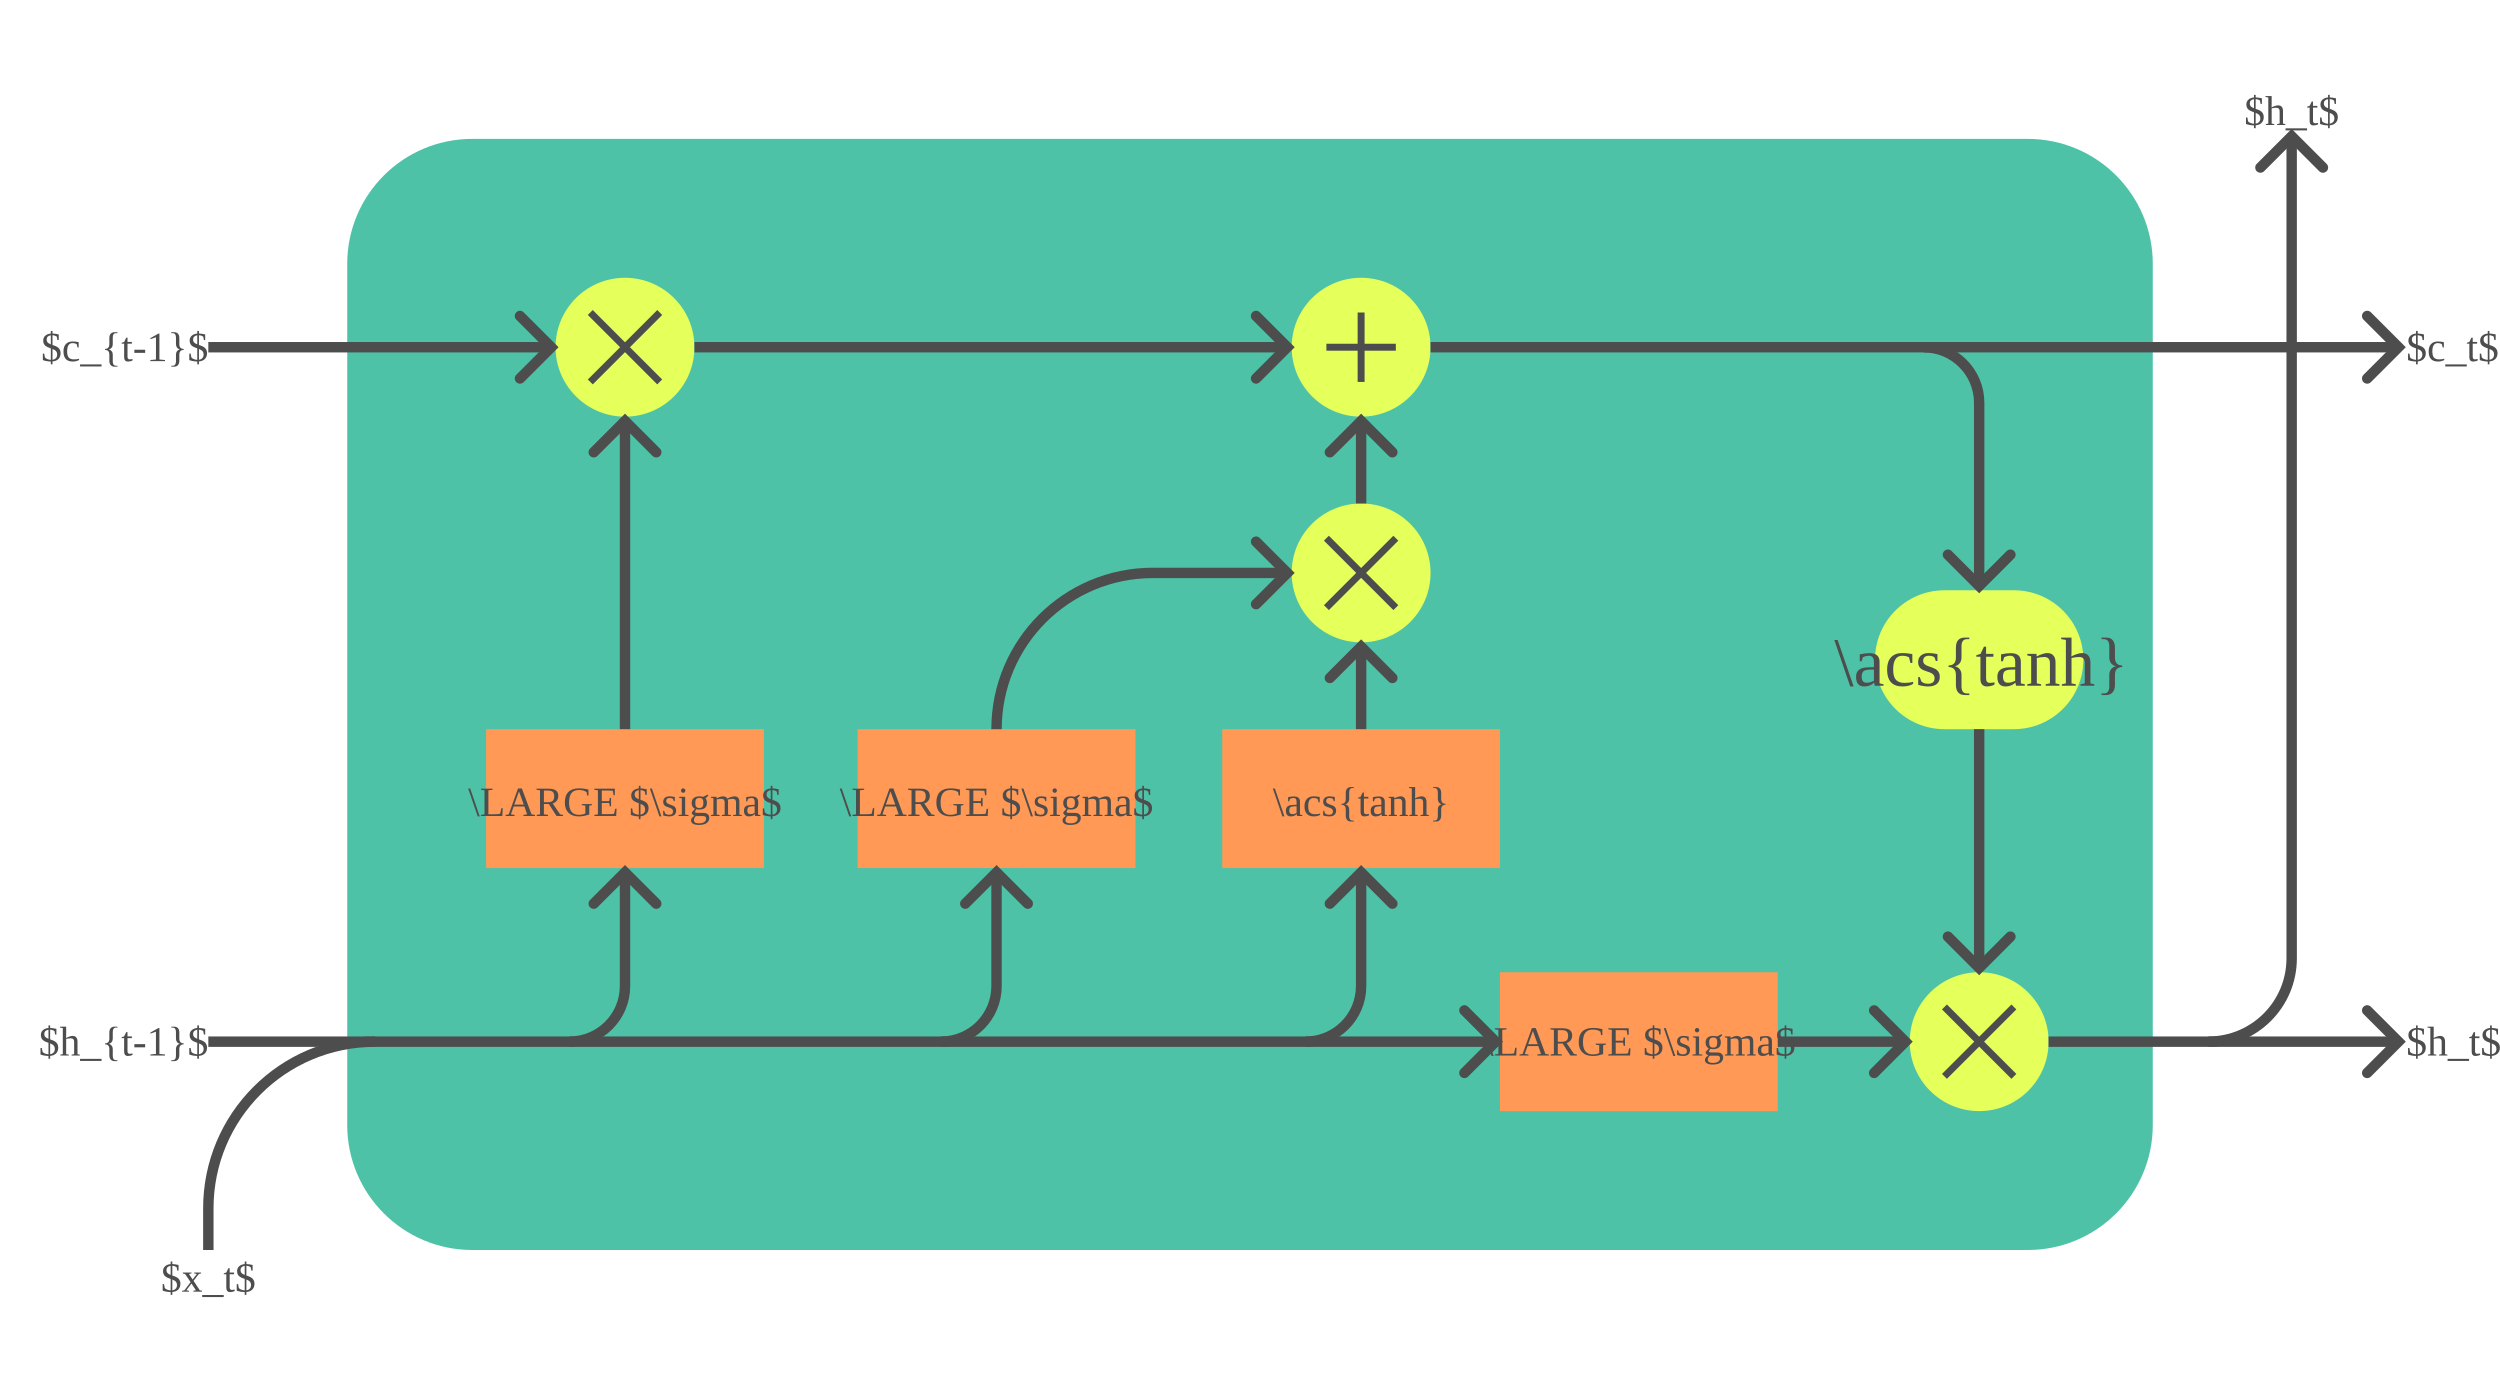
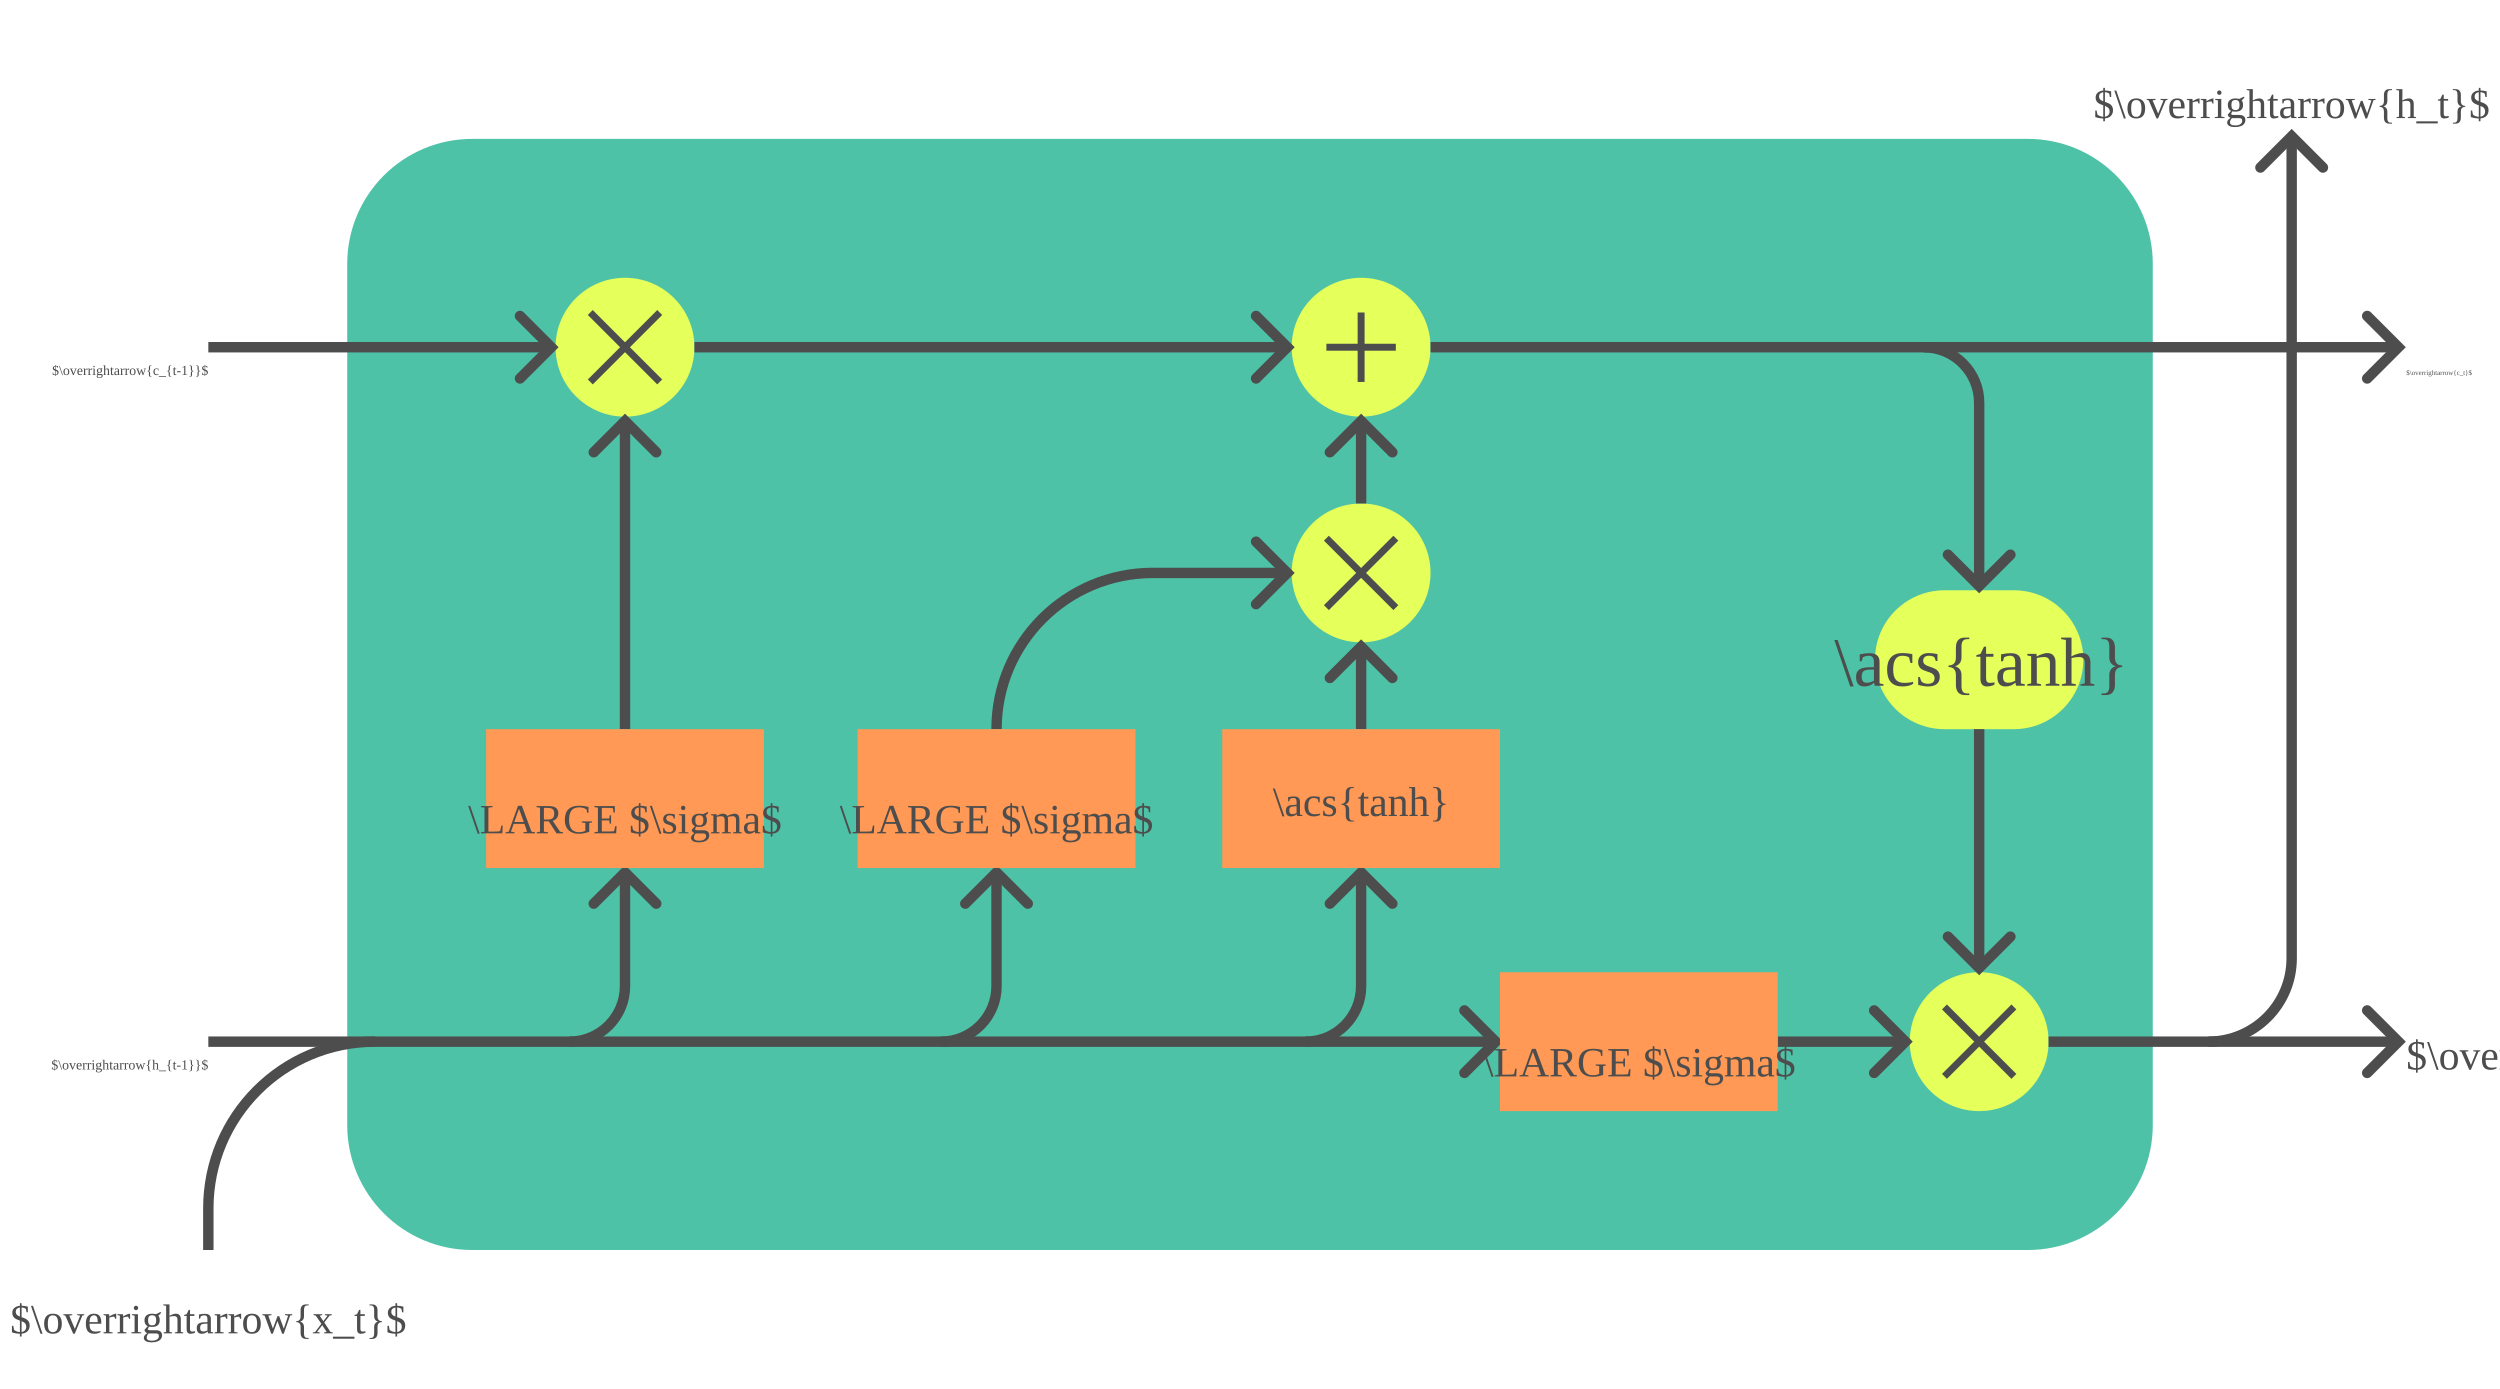
<svg xmlns="http://www.w3.org/2000/svg" width="720" height="400" viewBox="0 0 720 400" version="1.1" id="svg8" xml:space="preserve">
  <defs id="defs2">
    <marker style="overflow:visible" id="arrow" refX="0" refY="0" orient="auto-start-reverse" markerWidth="4.207" markerHeight="7" viewBox="0 0 4.207 7" preserveAspectRatio="xMidYMid">
      <path style="fill:none;stroke:context-stroke;stroke-width:1;stroke-linecap:round" d="M 3,-3 0,0 3,3" id="arrow3" transform="rotate(180,0.125,0)" />
    </marker>
  </defs>
  <g id="cell">
    <rect id="background" width="520" height="320" x="100" y="40" ry="36" fill="#4ec2a7" rx="36" />
    <g id="pointwise">
      <circle id="mult1" cx="180" cy="100" r="20" stroke="none" fill="#e5ff5b" />
      <circle id="mult2" cx="392" cy="165" r="20" stroke="none" fill="#e5ff5b" />
      <circle id="mult3" cx="570" cy="300" r="20" stroke="none" fill="#e5ff5b" />
      <circle id="add" cx="392" cy="100" r="20" stroke="none" fill="#e5ff5b" />
      <rect y="170" x="540" height="40" width="60" id="tanh2" ry="20" fill="#e5ff5b" rx="20" />
      <text x="570.65" y="197.5" id="textTanhPointwise" fill="#4d4d4d" stroke="none" font-size="20px" text-anchor="middle">\acs{tanh}</text>
      <g id="plusSign">
        <line x1="392" x2="392" y1="110" y2="90" stroke-width="2" stroke="#4d4d4d" id="plus1" />
        <line x1="402" x2="382" y1="100" y2="100" stroke-width="2" stroke="#4d4d4d" id="plus2" />
      </g>
      <g id="multSign1">
        <line x1="170" x2="190" y1="110" y2="90" stroke-width="2" stroke="#4d4d4d" id="line1773" />
        <line x1="190" x2="170" y1="110" y2="90" stroke-width="2" stroke="#4d4d4d" id="line1771" />
      </g>
      <g id="multSign3">
        <line x1="560" x2="580" y1="310" y2="290" stroke-width="2" stroke="#4d4d4d" id="mult2-9" />
        <line x1="580" x2="560" y1="310" y2="290" stroke-width="2" stroke="#4d4d4d" id="mult1-3" />
      </g>
      <g id="multSign2">
        <line x1="402" x2="382" y1="175" y2="155" stroke-width="2" stroke="#4d4d4d" id="mult2-0" />
        <line x1="402" x2="382" y1="155" y2="175" stroke-width="2" stroke="#4d4d4d" id="mult1-6" />
      </g>
    </g>
-     <g id="NN">
-       <rect id="tanhNN" width="80" height="40" x="352" y="210" fill="#ff9955" stroke="none" />
-       <text x="392" y="235" id="textTanh" fill="#4d4d4d" stroke="none" font-size="12" text-anchor="middle">\acs{tanh}</text>
-       <rect id="sigmoid3" width="80" height="40" x="432" y="280" fill="#ff9955" stroke="none" />
-       <text x="472" y="304" id="textSig3" fill="#4d4d4d" stroke="none" font-size="12" text-anchor="middle">\LARGE $\sigma$</text>
-       <rect id="sigmoid2" width="80" height="40" x="247" y="210" fill="#ff9955" stroke="none" />
-       <text x="287" y="235" id="textSig2" fill="#4d4d4d" stroke="none" font-size="12" text-anchor="middle">\LARGE $\sigma$</text>
-       <rect id="sigmoid1" width="80" height="40" x="140" y="210" fill="#ff9955" stroke="none" />
-       <text x="180" y="235" id="textSig1" fill="#4d4d4d" stroke="none" font-size="12" text-anchor="middle">\LARGE $\sigma$</text>
-     </g>
    <g id="paths">
      <line x1="392" x2="392" y1="210" y2="187" stroke-width="3" stroke="#4d4d4d" marker-end="url(#arrow)" id="line1963" />
      <line x1="392" x2="392" y1="145" y2="122" stroke-width="3" stroke="#4d4d4d" marker-end="url(#arrow)" id="line2540" />
      <line x1="570" x2="570" y1="210" y2="278" stroke-width="3" stroke="#4d4d4d" marker-end="url(#arrow)" id="line2545" />
      <line x1="180" x2="180" y1="210" y2="122" stroke-width="3" stroke="#4d4d4d" marker-end="url(#arrow)" id="line2541" />
      <line x1="60" x2="430" y1="300" y2="300" stroke-width="3" stroke="#4d4d4d" id="line25415" marker-end="url(#arrow)" />
      <line x1="590" x2="690" y1="300" y2="300" stroke-width="3" stroke="#4d4d4d" id="line25411" marker-end="url(#arrow)" />
      <line x1="412" x2="690" y1="100" y2="100" stroke-width="3" stroke="#4d4d4d" id="line25419" marker-end="url(#arrow)" />
      <line x1="200" x2="370" y1="100" y2="100" stroke-width="3" stroke="#4d4d4d" id="line254153" marker-end="url(#arrow)" />
      <line x2="548" y1="300" y2="300" stroke-width="3" stroke="#4d4d4d" id="line1103" marker-end="url(#arrow)" x1="512" />
      <line x1="60" x2="158" y1="100" y2="100" stroke-width="3" stroke="#4d4d4d" id="line25416" marker-end="url(#arrow)" />
      <path id="path1" d="m 636,300 a 24,24 0 0 0 24,-24 v -236" fill="none" stroke="#4d4d4d" stroke-width="3" marker-end="url(#arrow)" />
      <path d="m 60,360 v -12 a 48,48 0 0 1 48,-48" id="path2" fill="none" stroke="#4d4d4d" stroke-width="3" />
      <path id="path3" d="m 287,210 a 45,45 0 0 1 45,-45 h 38" fill="none" stroke="#4d4d4d" stroke-width="3" marker-end="url(#arrow)" />
      <path id="path4" d="m 376,300 a 16,16 0 0 0 16,-16 v -32" stroke="#4d4d4d" fill="none" stroke-width="3" marker-end="url(#arrow)" />
      <path id="path5" d="m 271,300 a 16,16 0 0 0 16,-16 v -32" stroke="#4d4d4d" fill="none" stroke-width="3" marker-end="url(#arrow)" />
      <path id="path6" d="m 164,300 a 16,16 0 0 0 16,-16 v -32" stroke="#4d4d4d" fill="none" stroke-width="3" marker-end="url(#arrow)" />
      <path id="path7" d="m 554,100 a 16,16 0 0 1 16,16 v 52" stroke="#4d4d4d" fill="none" stroke-width="3" marker-end="url(#arrow)" />
    </g>
  </g>
  <g id="calque" style="display:inline">
-     <text id="text1982" y="36" x="660" font-size="12" fill="#4d4d4d" text-anchor="middle">$h_t$</text>
-     <text id="text1988" y="104" x="693" font-size="12" fill="#4d4d4d" text-anchor="begin">$c_t$</text>
-     <text id="text1994" y="304" x="693" font-size="12px" fill="#4d4d4d">$h_t$</text>
-     <text x="60" y="372" id="text2002" font-size="12" fill="#4d4d4d" text-anchor="middle">$x_t$</text>
-     <text x="60" y="104" id="text2010" font-size="12" fill="#4d4d4d" text-anchor="end">$c_{t-1}$</text>
-     <text x="60" y="304" id="text2058" fill="#4d4d4d" font-size="12" text-anchor="end">$h_{t-1}$</text>
+     <text id="text1982" y="34" x="660" font-size="12" fill="#4d4d4d" text-anchor="middle">$\overrightarrow{h_t}$</text>
+     <text id="text1988" y="108" x="693" font-size="2" fill="#4d4d4d" text-anchor="begin">$\overrightarrow{c_t}$</text>
+     <g id="NN">
+       <rect id="tanhNN" width="80" height="40" x="352" y="210" fill="#ff9955" stroke="none" />
+       <text x="392" y="235" id="textTanh" fill="#4d4d4d" stroke="none" font-size="12" text-anchor="middle">\acs{tanh}</text>
+       <rect id="sigmoid3" width="80" height="40" x="432" y="280" fill="#ff9955" stroke="none" />
+       <text x="472" y="310" id="textSig3" fill="#4d4d4d" stroke="none" font-size="12" text-anchor="middle">\LARGE $\sigma$</text>
+       <rect id="sigmoid2" width="80" height="40" x="247" y="210" fill="#ff9955" stroke="none" />
+       <text x="287" y="240" id="textSig2" fill="#4d4d4d" stroke="none" font-size="12" text-anchor="middle">\LARGE $\sigma$</text>
+       <rect id="sigmoid1" width="80" height="40" x="140" y="210" fill="#ff9955" stroke="none" />
+       <text x="180" y="240" id="textSig1" fill="#4d4d4d" stroke="none" font-size="12" text-anchor="middle">\LARGE $\sigma$</text>
+     </g>
+     <text id="text1994" y="308" x="693" font-size="12px" fill="#4d4d4d">$\overrightarrow{h_t}$</text>
+     <text x="60" y="384" id="text2002" font-size="12" fill="#4d4d4d" text-anchor="middle">$\overrightarrow{x_t}$</text>
+     <text x="60" y="108" id="text2010" font-size="4" fill="#4d4d4d" text-anchor="end">$\overrightarrow{c_{t-1}}$</text>
+     <text x="60" y="308" id="text2058" fill="#4d4d4d" font-size="4" text-anchor="end">$\overrightarrow{h_{t-1}}$</text>
  </g>
</svg>
